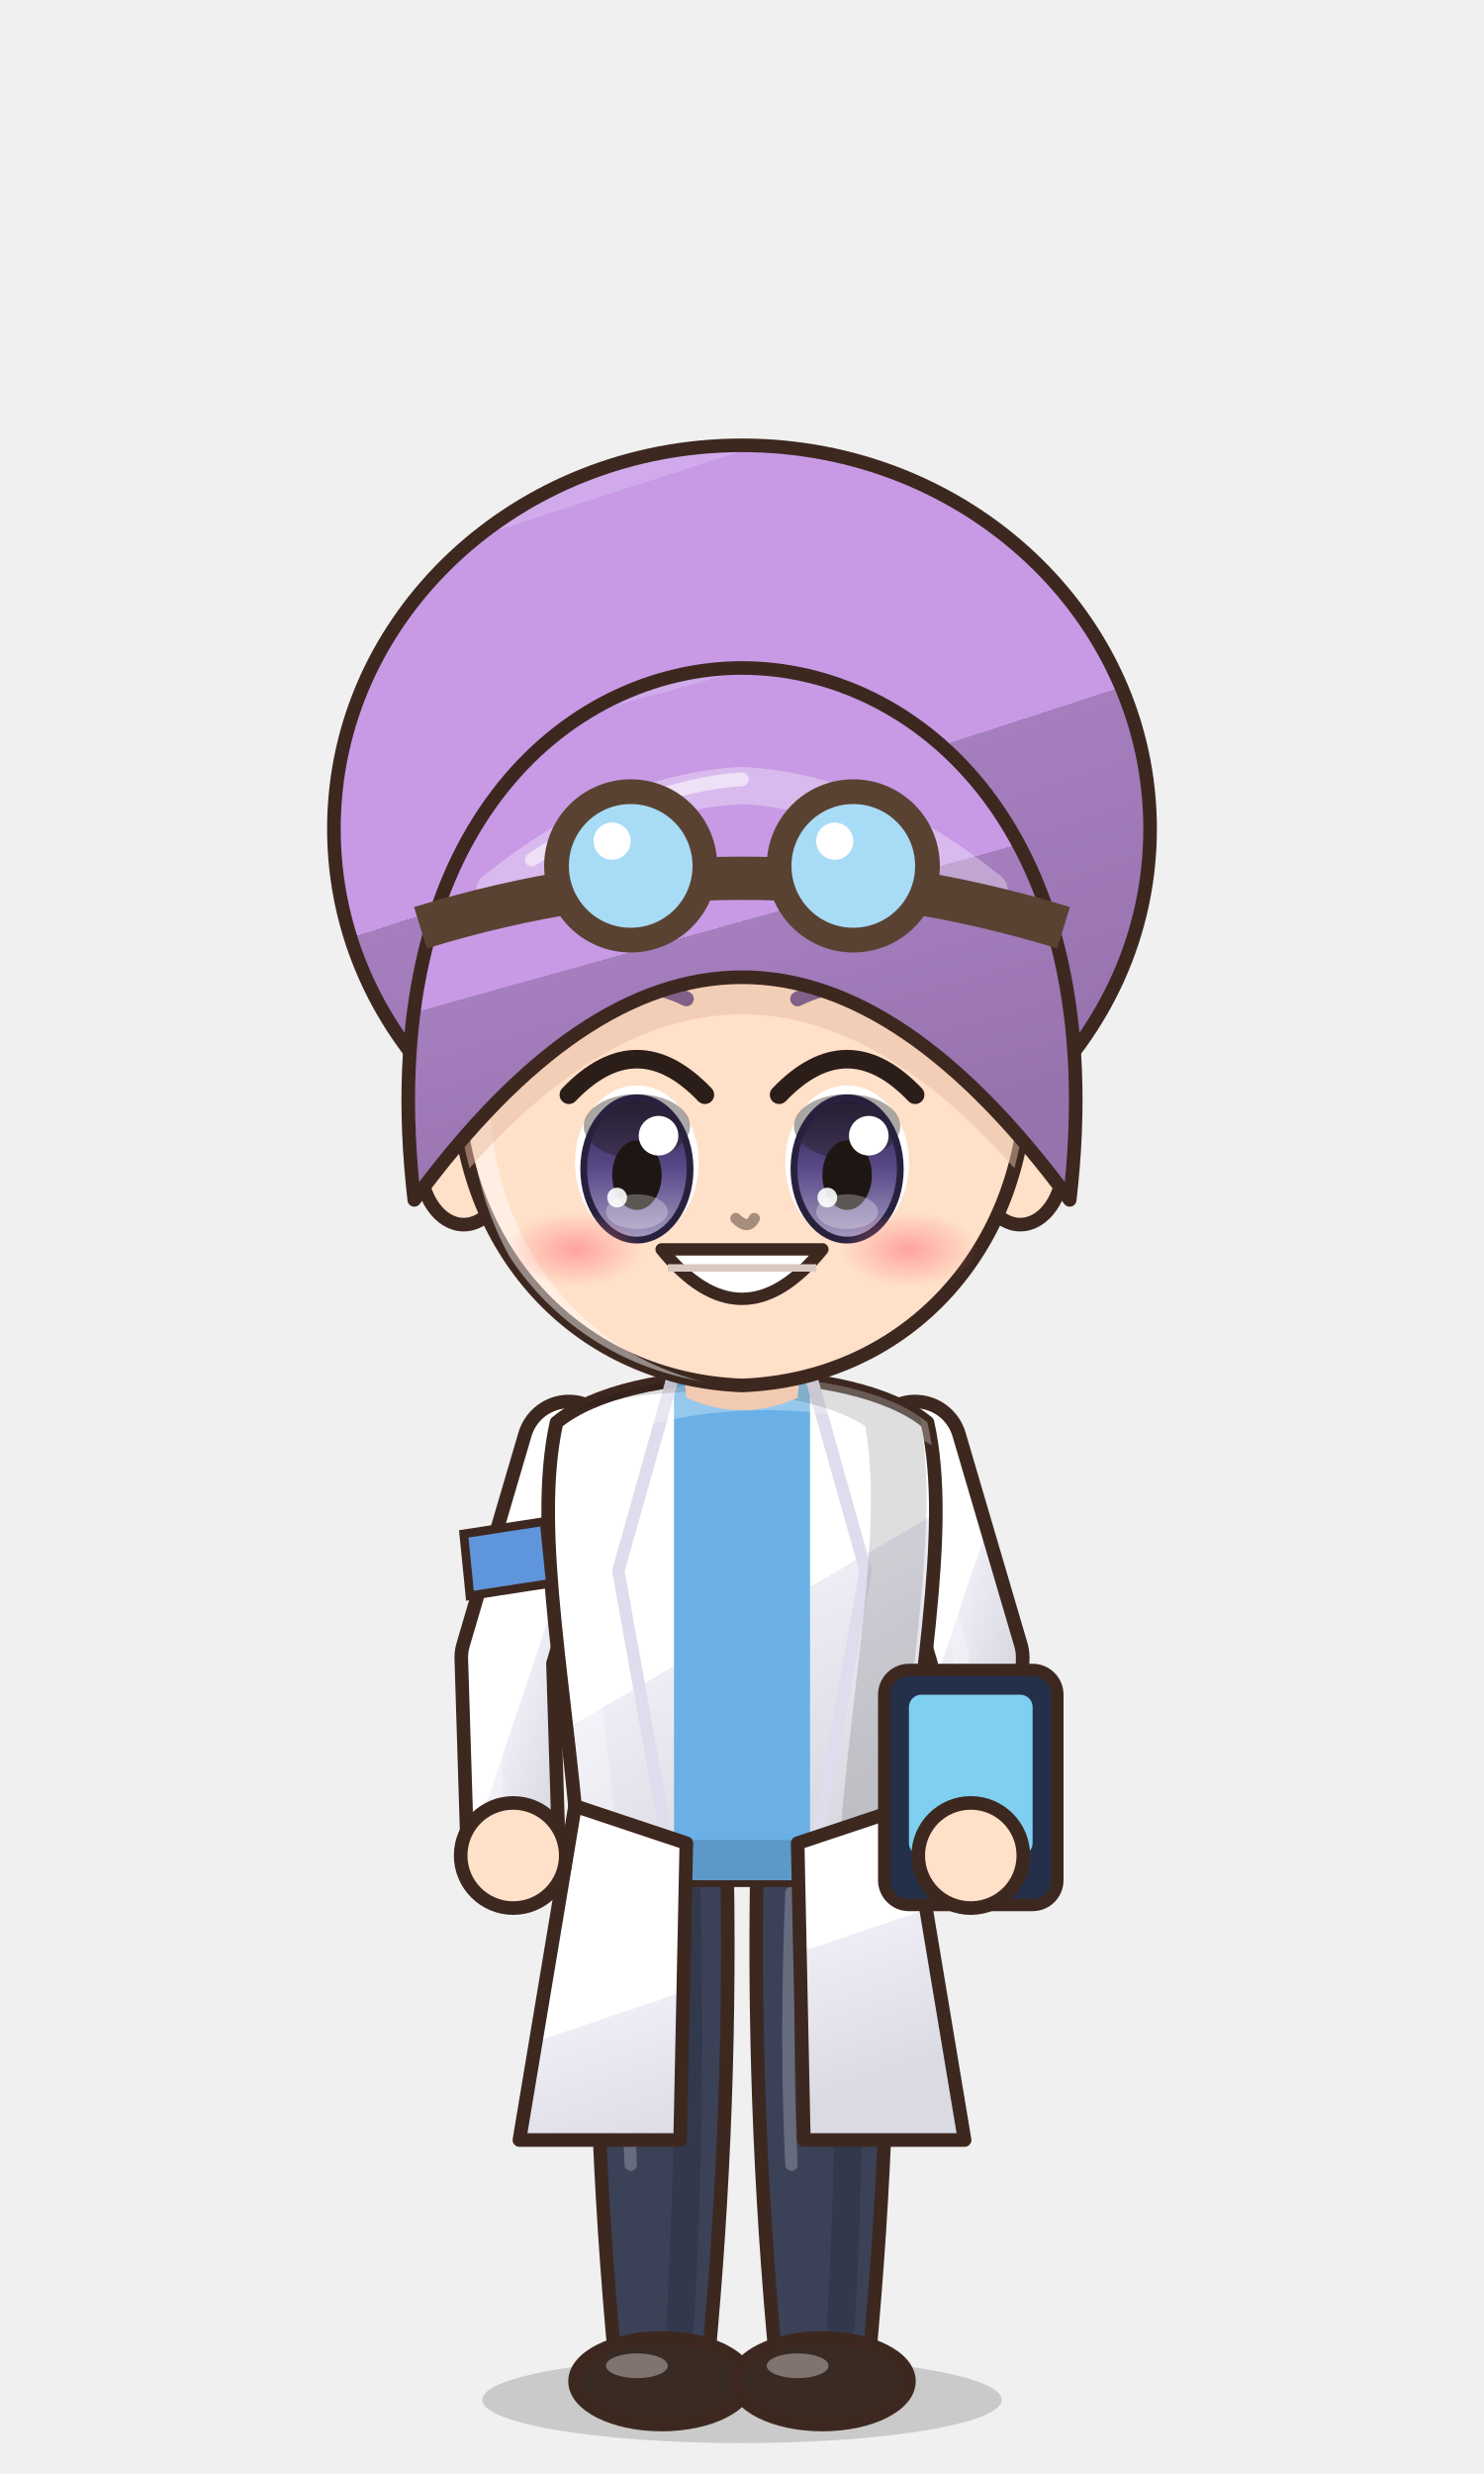
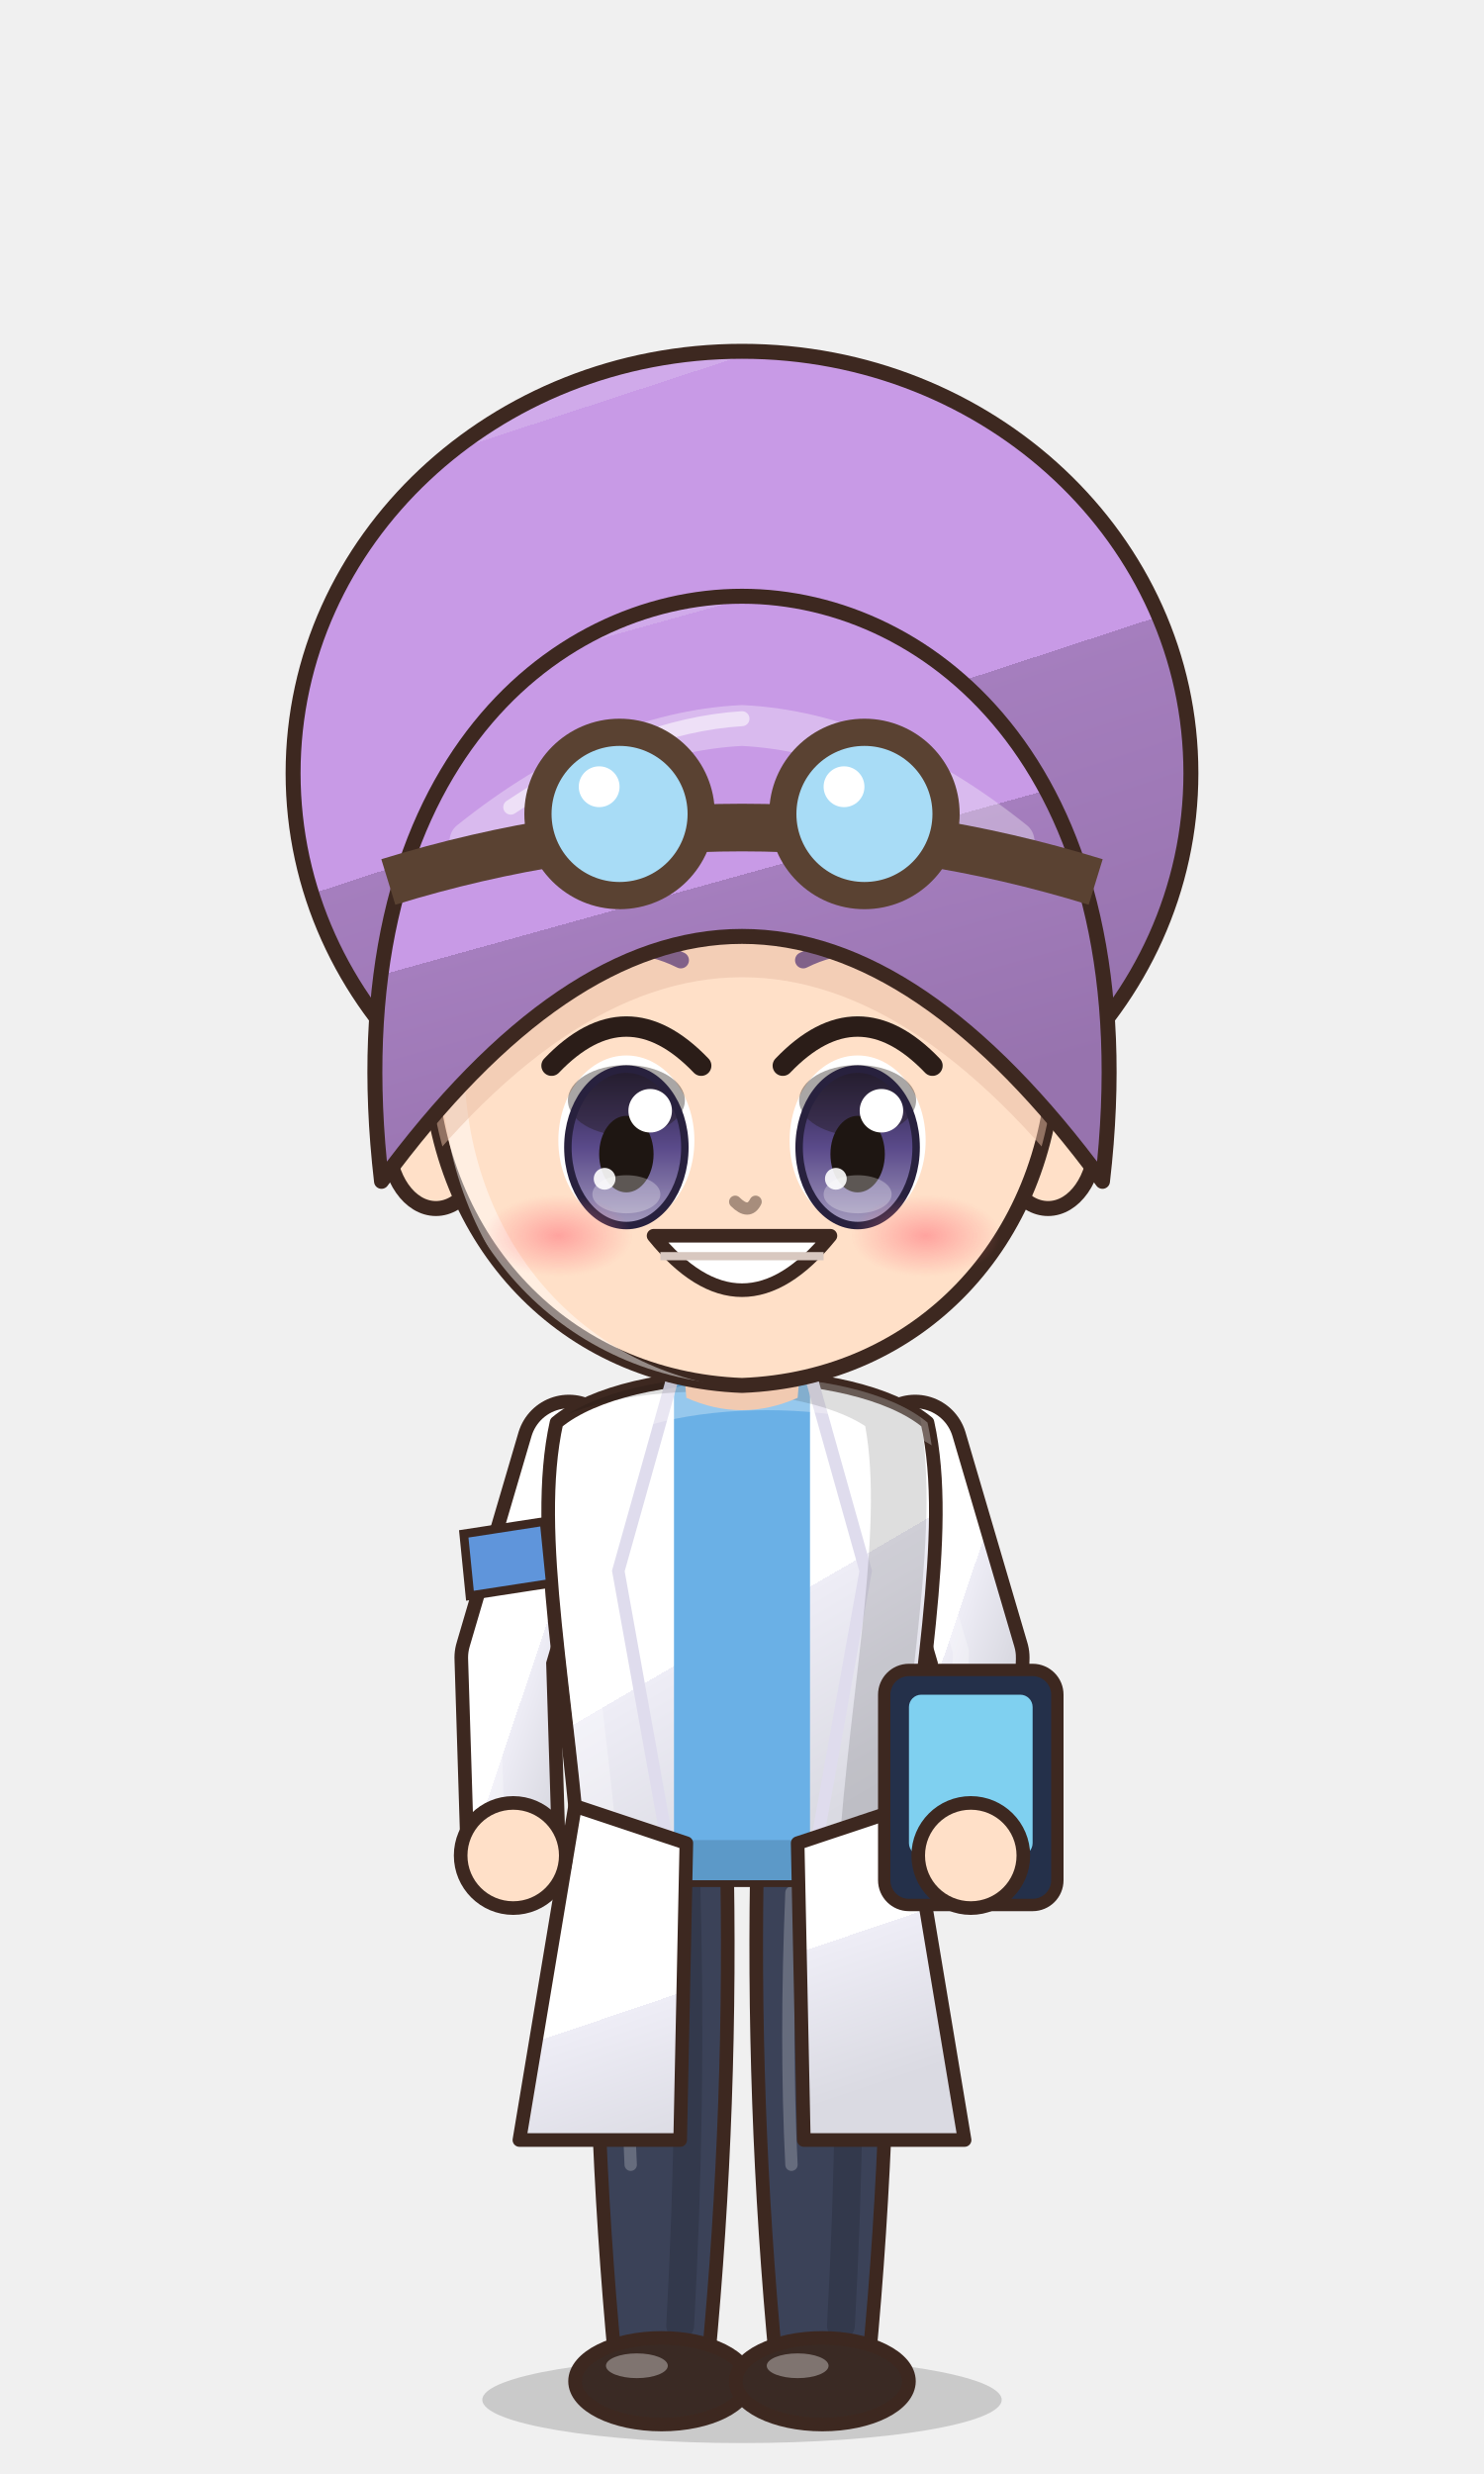
<svg xmlns="http://www.w3.org/2000/svg" viewBox="-120 -180 240 400" width="81.6" height="136.0">
  <defs>
    <linearGradient id="hair65" x1="0" y1="0" x2=".35" y2="1">
      <stop offset="0" stop-color="#d0aaea" />
      <stop offset=".16" stop-color="#d0aaea" />
      <stop offset=".16" stop-color="#c89ae6" />
      <stop offset=".58" stop-color="#c89ae6" />
      <stop offset=".58" stop-color="#a57ebe" />
      <stop offset="1" stop-color="#9773ae" />
    </linearGradient>
    <radialGradient id="skin65" cx=".4" cy=".32" r=".85">
      <stop offset="0" stop-color="#ffe0c8" />
      <stop offset=".84" stop-color="#ffe0c8" />
      <stop offset=".84" stop-color="#f1cab1" />
      <stop offset="1" stop-color="#f1cab1" />
    </radialGradient>
    <linearGradient id="cloth65" x1="0" y1="0" x2=".45" y2="1">
      <stop offset="0" stop-color="#ffffff" />
      <stop offset=".16" stop-color="#ffffff" />
      <stop offset=".16" stop-color="#ffffff" />
      <stop offset=".6" stop-color="#ffffff" />
      <stop offset=".6" stop-color="#eeedf6" />
      <stop offset="1" stop-color="#dadae2" />
    </linearGradient>
    <linearGradient id="iris65" x1="0" y1="0" x2="0" y2="1">
      <stop offset="0" stop-color="#28213e" />
      <stop offset=".5" stop-color="#5a4a8a" />
      <stop offset="1" stop-color="#a49bbe" />
    </linearGradient>
    <linearGradient id="straw65" x1="0" y1="0" x2=".3" y2="1">
      <stop offset="0" stop-color="#ffe7aa" />
      <stop offset=".16" stop-color="#ffe7aa" />
      <stop offset=".16" stop-color="#ffe39a" />
      <stop offset=".58" stop-color="#ffe39a" />
      <stop offset=".58" stop-color="#e9b456" />
      <stop offset="1" stop-color="#d6a54f" />
    </linearGradient>
    <radialGradient id="blush65">
      <stop offset="0" stop-color="#ff7f86" stop-opacity=".9" />
      <stop offset="1" stop-color="#ff7f86" stop-opacity="0" />
    </radialGradient>
    <clipPath id="face65">
      <path d="M -46,-4 C -47,-38 -25,-55 0,-55 C 25,-55 47,-38 46,-4 C 45,23 26,43 0,44 C -26,43 -45,23 -46,-4 Z" />
    </clipPath>
    <clipPath id="torso65">
      <path d="M -30,50 C -34,68 -28,94 -26,124 L 26,124 C 28,94 34,68 30,50 C 18,40 -18,40 -30,50 Z" />
    </clipPath>
  </defs>
  <ellipse cx="0" cy="208" rx="42" ry="7" fill="#000000" opacity=".16" />
-   <ellipse cx="0" cy="-46" rx="66" ry="62" fill="url(#hair65)" stroke="#3d2820" stroke-width="2.2" stroke-linejoin="round" />
+   <g transform="translate(0,44) scale(1.1) translate(0,-44)">
+     <ellipse cx="0" cy="-46" rx="66" ry="62" fill="url(#hair65)" stroke="#3d2820" stroke-width="2.2" stroke-linejoin="round" />
+   </g>
  <path d="M -23.5,118 Q -24.5,160.0 -20.5,202 L -5.5,202 Q -1.5,160.0 -2.5,118 Z" fill="#3b4258" stroke="#3d2820" stroke-width="2.2" stroke-linejoin="round" />
  <path d="M -9,124 Q -8,160 -10,196" stroke="#000000" stroke-width="4.5" fill="none" opacity=".14" stroke-linecap="round" />
  <path d="M -18,126 Q -19,150 -18,170" stroke="#ffffff" stroke-width="2" fill="none" opacity=".22" stroke-linecap="round" />
  <ellipse cx="-13" cy="205" rx="14" ry="7" fill="#3a2a24" stroke="#3d2820" stroke-width="2.2" stroke-linejoin="round" />
  <ellipse cx="-17" cy="202.5" rx="5" ry="2" fill="#ffffff" opacity=".35" />
  <path d="M 2.5,118 Q 1.5,160.0 5.5,202 L 20.5,202 Q 24.5,160.0 23.5,118 Z" fill="#3b4258" stroke="#3d2820" stroke-width="2.2" stroke-linejoin="round" />
  <path d="M 17,124 Q 18,160 16,196" stroke="#000000" stroke-width="4.5" fill="none" opacity=".14" stroke-linecap="round" />
  <path d="M 8,126 Q 7,150 8,170" stroke="#ffffff" stroke-width="2" fill="none" opacity=".22" stroke-linecap="round" />
  <ellipse cx="13" cy="205" rx="14" ry="7" fill="#3a2a24" stroke="#3d2820" stroke-width="2.2" stroke-linejoin="round" />
  <ellipse cx="9" cy="202.5" rx="5" ry="2" fill="#ffffff" opacity=".35" />
  <path d="M -28,54 L -38,88 L -37,120" stroke="#3d2820" stroke-width="17" fill="none" stroke-linecap="round" stroke-linejoin="round" />
  <path d="M -28,54 L -38,88 L -37,120" stroke="url(#cloth65)" stroke-width="12.6" fill="none" stroke-linecap="round" stroke-linejoin="round" />
  <path d="M -28,54 L -38,88 L -37,120" transform="translate(-2.6,-1)" stroke="#ffffff" stroke-width="2.6" fill="none" stroke-linecap="round" stroke-linejoin="round" opacity=".28" />
  <path d="M 28,54 L 38,88 L 37,120" stroke="#3d2820" stroke-width="17" fill="none" stroke-linecap="round" stroke-linejoin="round" />
  <path d="M 28,54 L 38,88 L 37,120" stroke="url(#cloth65)" stroke-width="12.6" fill="none" stroke-linecap="round" stroke-linejoin="round" />
  <path d="M 28,54 L 38,88 L 37,120" transform="translate(-2.6,-1)" stroke="#ffffff" stroke-width="2.6" fill="none" stroke-linecap="round" stroke-linejoin="round" opacity=".28" />
  <path d="M -30,50 C -34,68 -28,94 -26,124 L 26,124 C 28,94 34,68 30,50 C 18,40 -18,40 -30,50 Z" fill="url(#cloth65)" stroke="#3d2820" stroke-width="2.2" stroke-linejoin="round" />
  <path d="M -11,42 L 11,42 L 11,124 L -11,124 Z" fill="#6ab0e6" />
  <path d="M -11,42 L -20,74 L -11,124 M 11,42 L 20,74 L 11,124" stroke="#dfdced" stroke-width="2" fill="none" />
  <g clip-path="url(#torso65)">
    <path d="M -30,50 C -34,68 -28,94 -26,124 L 26,124 C 28,94 34,68 30,50 C 18,40 -18,40 -30,50 Z" transform="translate(4,3)" fill="none" stroke="#ffffff" stroke-width="5" opacity=".3" />
    <path d="M -30,50 C -34,68 -28,94 -26,124 L 26,124 C 28,94 34,68 30,50 C 18,40 -18,40 -30,50 Z" transform="translate(-6,-2)" fill="none" stroke="#000000" stroke-width="9" opacity=".13" />
  </g>
  <path d="M -27,112 L -36,166 L -10,166 L -9,118 Z M 27,112 L 36,166 L 10,166 L 9,118 Z" fill="url(#cloth65)" stroke="#3d2820" stroke-width="2.2" stroke-linejoin="round" />
  <rect x="23" y="90" width="28" height="38" rx="4" fill="#24304a" stroke="#3d2820" stroke-width="2" />
  <rect x="27" y="94" width="20" height="26" rx="2" fill="#7fd0f0" />
  <circle cx="-37" cy="120" r="8.5" fill="url(#skin65)" stroke="#3d2820" stroke-width="2.2" />
  <circle cx="37" cy="120" r="8.5" fill="url(#skin65)" stroke="#3d2820" stroke-width="2.2" />
  <path d="M -45,68 L -32,66 L -31,76 L -44,78 Z" fill="#5f95db" stroke="#3d2820" stroke-width="1.4" />
  <path d="M -10,34 L 10,34 L 9,46 Q 0,50 -9,46 Z" fill="#f1cab1" />
-   <ellipse cx="-45" cy="8" rx="7" ry="10" fill="url(#skin65)" stroke="#3d2820" stroke-width="2.2" stroke-linejoin="round" />
-   <ellipse cx="45" cy="8" rx="7" ry="10" fill="url(#skin65)" stroke="#3d2820" stroke-width="2.2" stroke-linejoin="round" />
-   <path d="M -46,-4 C -47,-38 -25,-55 0,-55 C 25,-55 47,-38 46,-4 C 45,23 26,43 0,44 C -26,43 -45,23 -46,-4 Z" fill="url(#skin65)" stroke="#3d2820" stroke-width="2.2" stroke-linejoin="round" />
-   <g clip-path="url(#face65)">
-     <path d="M -46,-4 C -47,-38 -25,-55 0,-55 C 25,-55 47,-38 46,-4 C 45,23 26,43 0,44 C -26,43 -45,23 -46,-4 Z" transform="translate(3.5,2.5)" fill="none" stroke="#ffffff" stroke-width="3.4" opacity=".45" />
+   <g transform="translate(0,44) scale(1.1) translate(0,-44)">
+     <ellipse cx="-45" cy="8" rx="7" ry="10" fill="url(#skin65)" stroke="#3d2820" stroke-width="2.2" stroke-linejoin="round" />
+     <ellipse cx="45" cy="8" rx="7" ry="10" fill="url(#skin65)" stroke="#3d2820" stroke-width="2.2" stroke-linejoin="round" />
+     <path d="M -46,-4 C -47,-38 -25,-55 0,-55 C 25,-55 47,-38 46,-4 C 45,23 26,43 0,44 C -26,43 -45,23 -46,-4 Z" fill="url(#skin65)" stroke="#3d2820" stroke-width="2.2" stroke-linejoin="round" />
+     <g clip-path="url(#face65)">
+       <path d="M -46,-4 C -47,-38 -25,-55 0,-55 C 25,-55 47,-38 46,-4 C 45,23 26,43 0,44 C -26,43 -45,23 -46,-4 Z" transform="translate(3.5,2.5)" fill="none" stroke="#ffffff" stroke-width="3.4" opacity=".45" />
+     </g>
+     <g clip-path="url(#face65)">
+       <path d="M -53,14 C -60,-46 -28,-72 0,-72 C 28,-72 60,-46 53,14 Q 0,-58 -53,14 Z" transform="translate(0,6)" fill="#e7bca4" opacity=".5" />
+     </g>
+     <ellipse cx="-17" cy="8" rx="10" ry="12.5" fill="#ffffff" />
+     <ellipse cx="-17" cy="9" rx="8.6" ry="11.5" fill="url(#iris65)" />
+     <ellipse cx="-17" cy="2.1" rx="8.6" ry="5.2" fill="#1e1612" opacity=".38" />
+     <ellipse cx="-17" cy="9" rx="8.6" ry="11.5" fill="none" stroke="#28213e" stroke-width="1.1" />
+     <ellipse cx="-17" cy="10" rx="4" ry="5.625" fill="#1e1612" />
+     <ellipse cx="-17" cy="15.9" rx="5" ry="2.8" fill="#ffffff" opacity=".28" />
+     <circle cx="-13.5" cy="3.625" r="3.2" fill="#ffffff" />
+     <circle cx="-20.2" cy="13.625" r="1.6" fill="#ffffff" opacity=".9" />
+     <path d="M -28,-3.0 Q -17,-14.5 -6,-3.0" stroke="#2b1d18" stroke-width="3" fill="none" stroke-linecap="round" />
+     <path d="M -25,-18.5 Q -17,-22.5 -9,-18.5" stroke="#816189" stroke-width="2.4" fill="none" stroke-linecap="round" />
+     <ellipse cx="17" cy="8" rx="10" ry="12.5" fill="#ffffff" />
+     <ellipse cx="17" cy="9" rx="8.6" ry="11.5" fill="url(#iris65)" />
+     <ellipse cx="17" cy="2.1" rx="8.6" ry="5.2" fill="#1e1612" opacity=".38" />
+     <ellipse cx="17" cy="9" rx="8.6" ry="11.5" fill="none" stroke="#28213e" stroke-width="1.1" />
+     <ellipse cx="17" cy="10" rx="4" ry="5.625" fill="#1e1612" />
+     <ellipse cx="17" cy="15.9" rx="5" ry="2.8" fill="#ffffff" opacity=".28" />
+     <circle cx="20.5" cy="3.625" r="3.2" fill="#ffffff" />
+     <circle cx="13.8" cy="13.625" r="1.6" fill="#ffffff" opacity=".9" />
+     <path d="M 6,-3.0 Q 17,-14.5 28,-3.0" stroke="#2b1d18" stroke-width="3" fill="none" stroke-linecap="round" />
+     <path d="M 9,-18.5 Q 17,-22.5 25,-18.5" stroke="#816189" stroke-width="2.4" fill="none" stroke-linecap="round" />
+     <path d="M -13,22 Q 0,38 13,22 Z" fill="#ffffff" stroke="#3d2820" stroke-width="2" stroke-linejoin="round" />
+     <path d="M -12,25 L 12,25" stroke="#d8c8c0" stroke-width="1.2" />
+     <ellipse cx="-27" cy="22" rx="11" ry="6" fill="url(#blush65)" opacity="0.70" />
+     <ellipse cx="27" cy="22" rx="11" ry="6" fill="url(#blush65)" opacity="0.70" />
+     <path d="M -1,17 Q 1,19 2,17" stroke="#a78d7c" stroke-width="1.8" fill="none" stroke-linecap="round" />
+     <path d="M -53,14 C -60,-46 -28,-72 0,-72 C 28,-72 60,-46 53,14 Q 0,-58 -53,14 Z" fill="url(#hair65)" stroke="#3d2820" stroke-width="2.2" stroke-linejoin="round" />
+     <defs>
+       <clipPath id="hf65">
+         <path d="M -53,14 C -60,-46 -28,-72 0,-72 C 28,-72 60,-46 53,14 Q 0,-58 -53,14 Z" />
+       </clipPath>
+     </defs>
+     <g clip-path="url(#hf65)">
+       <path d="M -40,-36 Q -20,-52 0,-53 Q 20,-52 40,-36" stroke="#ffffff" stroke-width="6" fill="none" stroke-linecap="round" opacity=".32" />
+       <path d="M -34,-41 Q -16,-53 0,-54" stroke="#ffffff" stroke-width="2.2" fill="none" stroke-linecap="round" opacity=".55" />
+     </g>
+     <path d="M -52,-30 Q 0,-46 52,-30" stroke="#5a4232" stroke-width="7" fill="none" />
+     <circle cx="-18" cy="-40" r="12" fill="#a8dcf6" stroke="#5a4232" stroke-width="4" />
+     <circle cx="-21" cy="-44" r="3" fill="#ffffff" />
+     <circle cx="18" cy="-40" r="12" fill="#a8dcf6" stroke="#5a4232" stroke-width="4" />
+     <circle cx="15" cy="-44" r="3" fill="#ffffff" />
  </g>
-   <g clip-path="url(#face65)">
-     <path d="M -53,14 C -60,-46 -28,-72 0,-72 C 28,-72 60,-46 53,14 Q 0,-58 -53,14 Z" transform="translate(0,6)" fill="#e7bca4" opacity=".5" />
-   </g>
-   <ellipse cx="-17" cy="8" rx="10" ry="12.5" fill="#ffffff" />
-   <ellipse cx="-17" cy="9" rx="8.6" ry="11.5" fill="url(#iris65)" />
-   <ellipse cx="-17" cy="2.1" rx="8.6" ry="5.2" fill="#1e1612" opacity=".38" />
-   <ellipse cx="-17" cy="9" rx="8.6" ry="11.5" fill="none" stroke="#28213e" stroke-width="1.1" />
-   <ellipse cx="-17" cy="10" rx="4" ry="5.625" fill="#1e1612" />
-   <ellipse cx="-17" cy="15.9" rx="5" ry="2.8" fill="#ffffff" opacity=".28" />
-   <circle cx="-13.5" cy="3.625" r="3.2" fill="#ffffff" />
-   <circle cx="-20.2" cy="13.625" r="1.6" fill="#ffffff" opacity=".9" />
-   <path d="M -28,-3.0 Q -17,-14.5 -6,-3.0" stroke="#2b1d18" stroke-width="3" fill="none" stroke-linecap="round" />
-   <path d="M -25,-18.5 Q -17,-22.5 -9,-18.5" stroke="#816189" stroke-width="2.4" fill="none" stroke-linecap="round" />
-   <ellipse cx="17" cy="8" rx="10" ry="12.5" fill="#ffffff" />
-   <ellipse cx="17" cy="9" rx="8.6" ry="11.5" fill="url(#iris65)" />
-   <ellipse cx="17" cy="2.1" rx="8.6" ry="5.2" fill="#1e1612" opacity=".38" />
-   <ellipse cx="17" cy="9" rx="8.6" ry="11.5" fill="none" stroke="#28213e" stroke-width="1.1" />
-   <ellipse cx="17" cy="10" rx="4" ry="5.625" fill="#1e1612" />
-   <ellipse cx="17" cy="15.9" rx="5" ry="2.8" fill="#ffffff" opacity=".28" />
-   <circle cx="20.5" cy="3.625" r="3.2" fill="#ffffff" />
-   <circle cx="13.8" cy="13.625" r="1.6" fill="#ffffff" opacity=".9" />
-   <path d="M 6,-3.0 Q 17,-14.5 28,-3.0" stroke="#2b1d18" stroke-width="3" fill="none" stroke-linecap="round" />
-   <path d="M 9,-18.5 Q 17,-22.5 25,-18.5" stroke="#816189" stroke-width="2.4" fill="none" stroke-linecap="round" />
-   <path d="M -13,22 Q 0,38 13,22 Z" fill="#ffffff" stroke="#3d2820" stroke-width="2" stroke-linejoin="round" />
-   <path d="M -12,25 L 12,25" stroke="#d8c8c0" stroke-width="1.2" />
-   <ellipse cx="-27" cy="22" rx="11" ry="6" fill="url(#blush65)" opacity="0.70" />
-   <ellipse cx="27" cy="22" rx="11" ry="6" fill="url(#blush65)" opacity="0.70" />
-   <path d="M -1,17 Q 1,19 2,17" stroke="#a78d7c" stroke-width="1.8" fill="none" stroke-linecap="round" />
-   <path d="M -53,14 C -60,-46 -28,-72 0,-72 C 28,-72 60,-46 53,14 Q 0,-58 -53,14 Z" fill="url(#hair65)" stroke="#3d2820" stroke-width="2.2" stroke-linejoin="round" />
-   <defs>
-     <clipPath id="hf65">
-       <path d="M -53,14 C -60,-46 -28,-72 0,-72 C 28,-72 60,-46 53,14 Q 0,-58 -53,14 Z" />
-     </clipPath>
-   </defs>
-   <g clip-path="url(#hf65)">
-     <path d="M -40,-36 Q -20,-52 0,-53 Q 20,-52 40,-36" stroke="#ffffff" stroke-width="6" fill="none" stroke-linecap="round" opacity=".32" />
-     <path d="M -34,-41 Q -16,-53 0,-54" stroke="#ffffff" stroke-width="2.2" fill="none" stroke-linecap="round" opacity=".55" />
-   </g>
-   <path d="M -52,-30 Q 0,-46 52,-30" stroke="#5a4232" stroke-width="7" fill="none" />
-   <circle cx="-18" cy="-40" r="12" fill="#a8dcf6" stroke="#5a4232" stroke-width="4" />
-   <circle cx="-21" cy="-44" r="3" fill="#ffffff" />
-   <circle cx="18" cy="-40" r="12" fill="#a8dcf6" stroke="#5a4232" stroke-width="4" />
-   <circle cx="15" cy="-44" r="3" fill="#ffffff" />
</svg>
